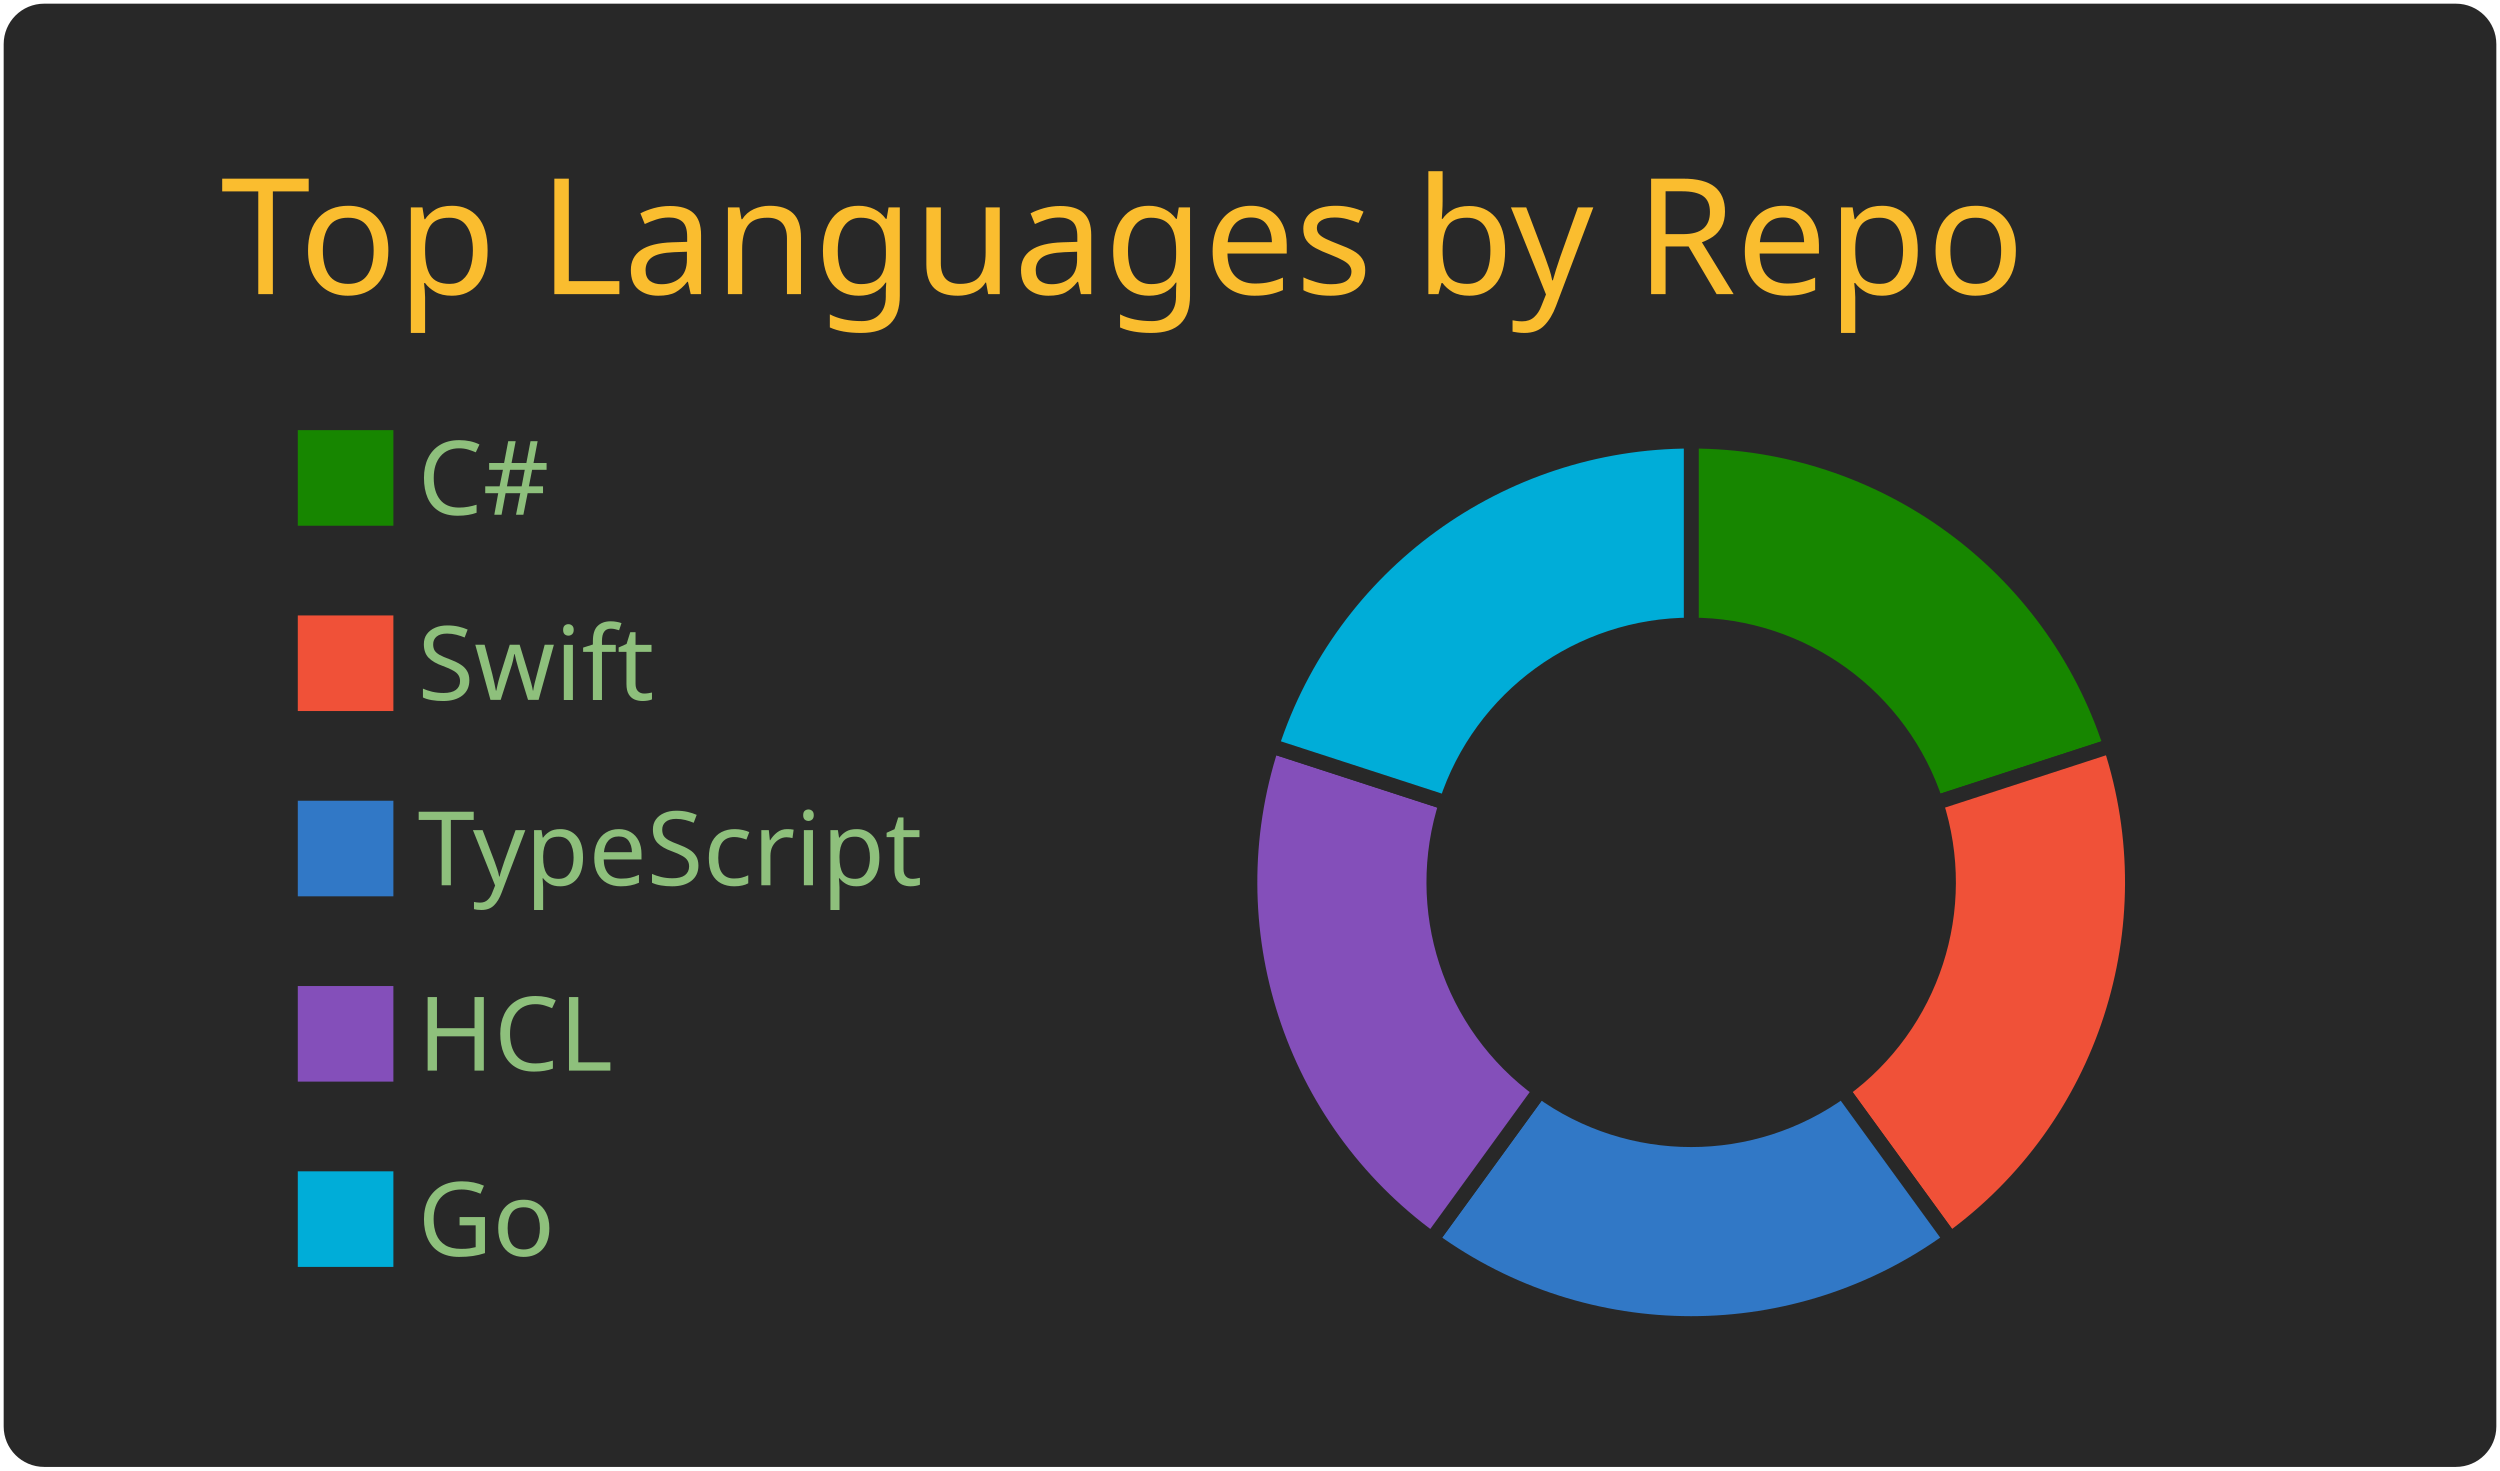
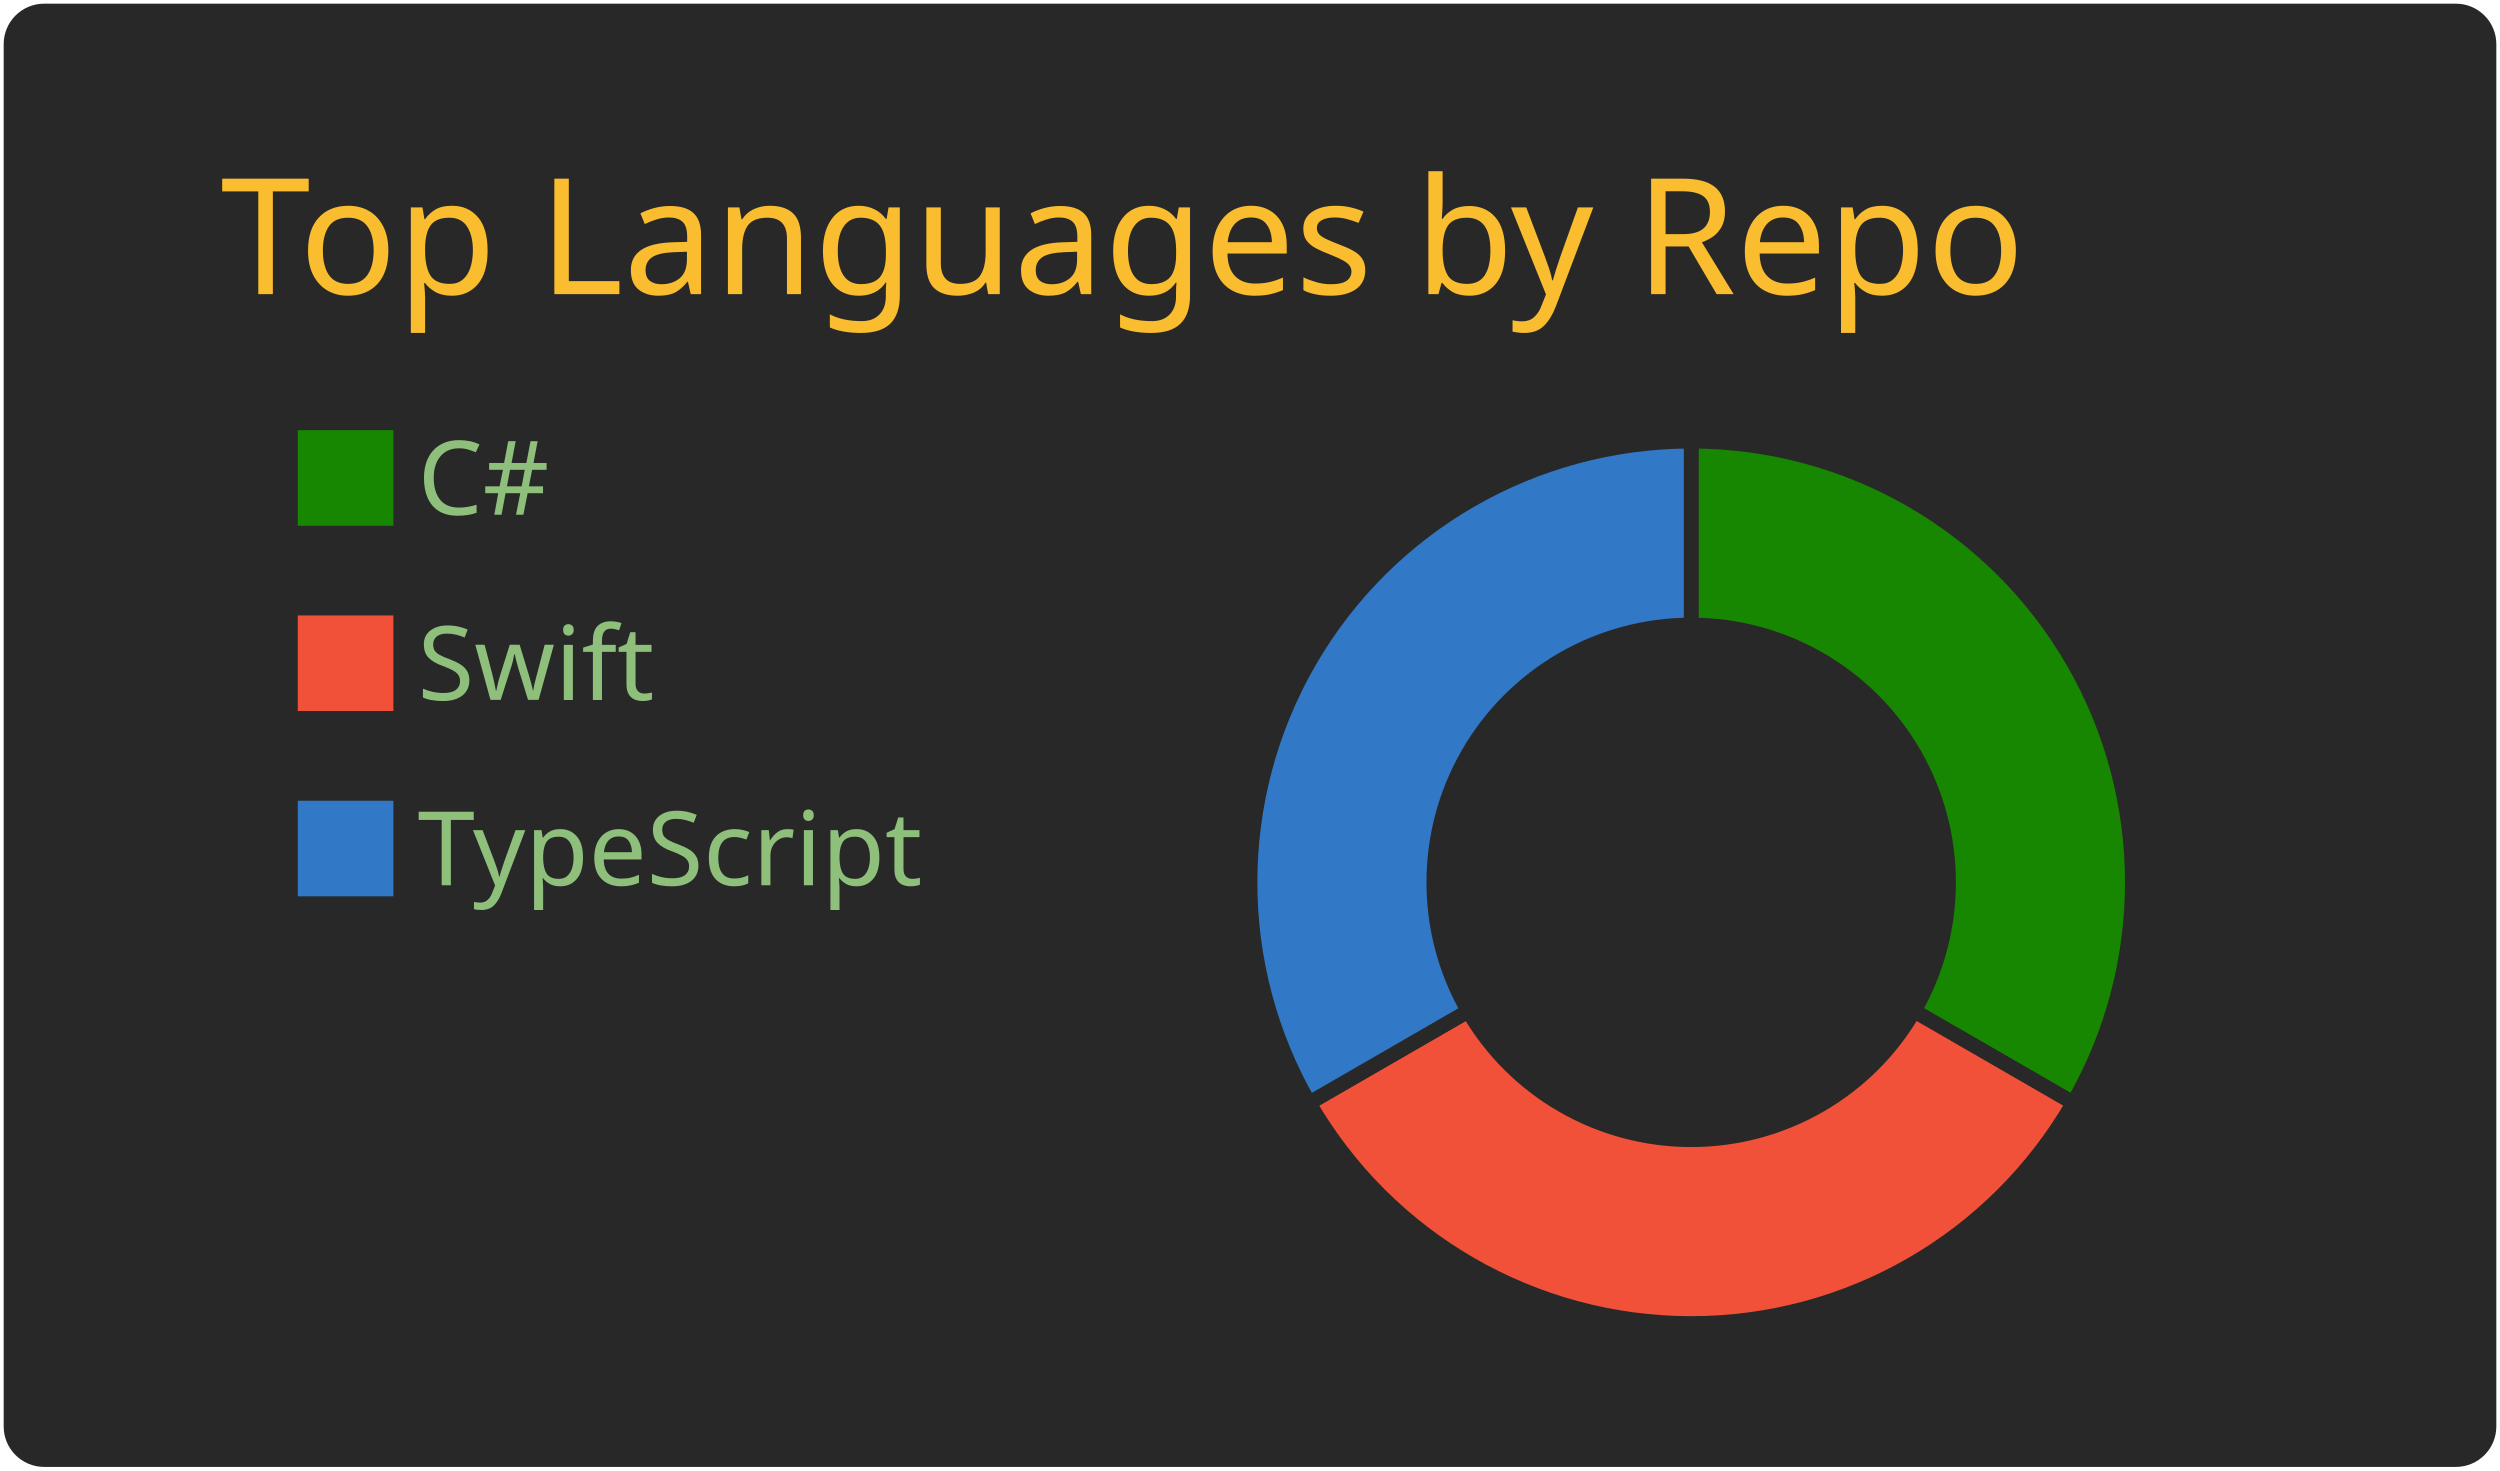
<svg xmlns="http://www.w3.org/2000/svg" width="340" height="200" viewBox="0 0 340 200">
  <style>* {
          font-family: 'Segoe UI', Ubuntu, "Helvetica Neue", Sans-Serif
        }</style>
  <g class="gpsc-root">
    <rect x="1" y="1" rx="5" ry="5" height="99%" width="99.412%" stroke="#282828" stroke-width="1" fill="#282828" stroke-opacity="1" />
    <text x="30" y="40" class="gpsc-item" style="--gpsc-i: 0; font-size: 22px; fill: #fabd2f;">Top Languages by Repo</text>
    <g transform="translate(0,40)">
      <g transform="translate(40,0)">
        <rect y="18" width="14" height="14" class="gpsc-item" style="--gpsc-i: 0; stroke-width: 1px;" fill="#178600" stroke="#282828" />
        <rect y="43.2" width="14" height="14" class="gpsc-item" style="--gpsc-i: 1; stroke-width: 1px;" fill="#F05138" stroke="#282828" />
        <rect y="68.4" width="14" height="14" class="gpsc-item" style="--gpsc-i: 2; stroke-width: 1px;" fill="#3178c6" stroke="#282828" />
-         <rect y="93.6" width="14" height="14" class="gpsc-item" style="--gpsc-i: 3; stroke-width: 1px;" fill="#844FBA" stroke="#282828" />
-         <rect y="118.8" width="14" height="14" class="gpsc-item" style="--gpsc-i: 4; stroke-width: 1px;" fill="#00ADD8" stroke="#282828" />
        <text x="16.8" y="30" class="gpsc-item" style="--gpsc-i: 0; fill: #8ec07c; font-size: 14px;">C#</text>
        <text x="16.8" y="55.2" class="gpsc-item" style="--gpsc-i: 1; fill: #8ec07c; font-size: 14px;">Swift</text>
        <text x="16.8" y="80.4" class="gpsc-item" style="--gpsc-i: 2; fill: #8ec07c; font-size: 14px;">TypeScript</text>
-         <text x="16.8" y="105.6" class="gpsc-item" style="--gpsc-i: 3; fill: #8ec07c; font-size: 14px;">HCL</text>
-         <text x="16.8" y="130.8" class="gpsc-item" style="--gpsc-i: 4; fill: #8ec07c; font-size: 14px;">Go</text>
      </g>
      <g transform="translate( 230, 80 )">
        <g class="arc" style="--gpsc-i: 0;">
-           <path d="M3.67394039744206e-15,-60A60,60,0,0,1,57.063,-18.541L33.287,-10.816A35,35,0,0,0,2.1431318985078682e-15,-35Z" style="fill: #178600; stroke-width: 2px;" stroke="#282828" />
+           <path d="M3.67394039744206e-15,-60A60,60,0,0,1,51.962,30L30.311,17.5A35,35,0,0,0,2.1431318985078682e-15,-35Z" style="fill: #178600; stroke-width: 2px;" stroke="#282828" />
        </g>
        <g class="arc" style="--gpsc-i: 1;">
-           <path d="M57.063,-18.541A60,60,0,0,1,35.267,48.541L20.572,28.316A35,35,0,0,0,33.287,-10.816Z" style="fill: #F05138; stroke-width: 2px;" stroke="#282828" />
+           <path d="M51.962,30A60,60,0,0,1,-51.962,30L-30.311,17.5A35,35,0,0,0,30.311,17.5Z" style="fill: #F05138; stroke-width: 2px;" stroke="#282828" />
        </g>
        <g class="arc" style="--gpsc-i: 2;">
-           <path d="M35.267,48.541A60,60,0,0,1,-35.267,48.541L-20.572,28.316A35,35,0,0,0,20.572,28.316Z" style="fill: #3178c6; stroke-width: 2px;" stroke="#282828" />
-         </g>
-         <g class="arc" style="--gpsc-i: 3;">
-           <path d="M-35.267,48.541A60,60,0,0,1,-57.063,-18.541L-33.287,-10.816A35,35,0,0,0,-20.572,28.316Z" style="fill: #844FBA; stroke-width: 2px;" stroke="#282828" />
-         </g>
-         <g class="arc" style="--gpsc-i: 4;">
-           <path d="M-57.063,-18.541A60,60,0,0,1,-1.1021821192326178e-14,-60L-6.429395695523604e-15,-35A35,35,0,0,0,-33.287,-10.816Z" style="fill: #00ADD8; stroke-width: 2px;" stroke="#282828" />
+           <path d="M-51.962,30A60,60,0,0,1,-1.1021821192326178e-14,-60L-6.429395695523604e-15,-35A35,35,0,0,0,-30.311,17.5Z" style="fill: #3178c6; stroke-width: 2px;" stroke="#282828" />
        </g>
      </g>
    </g>
  </g>
</svg>
